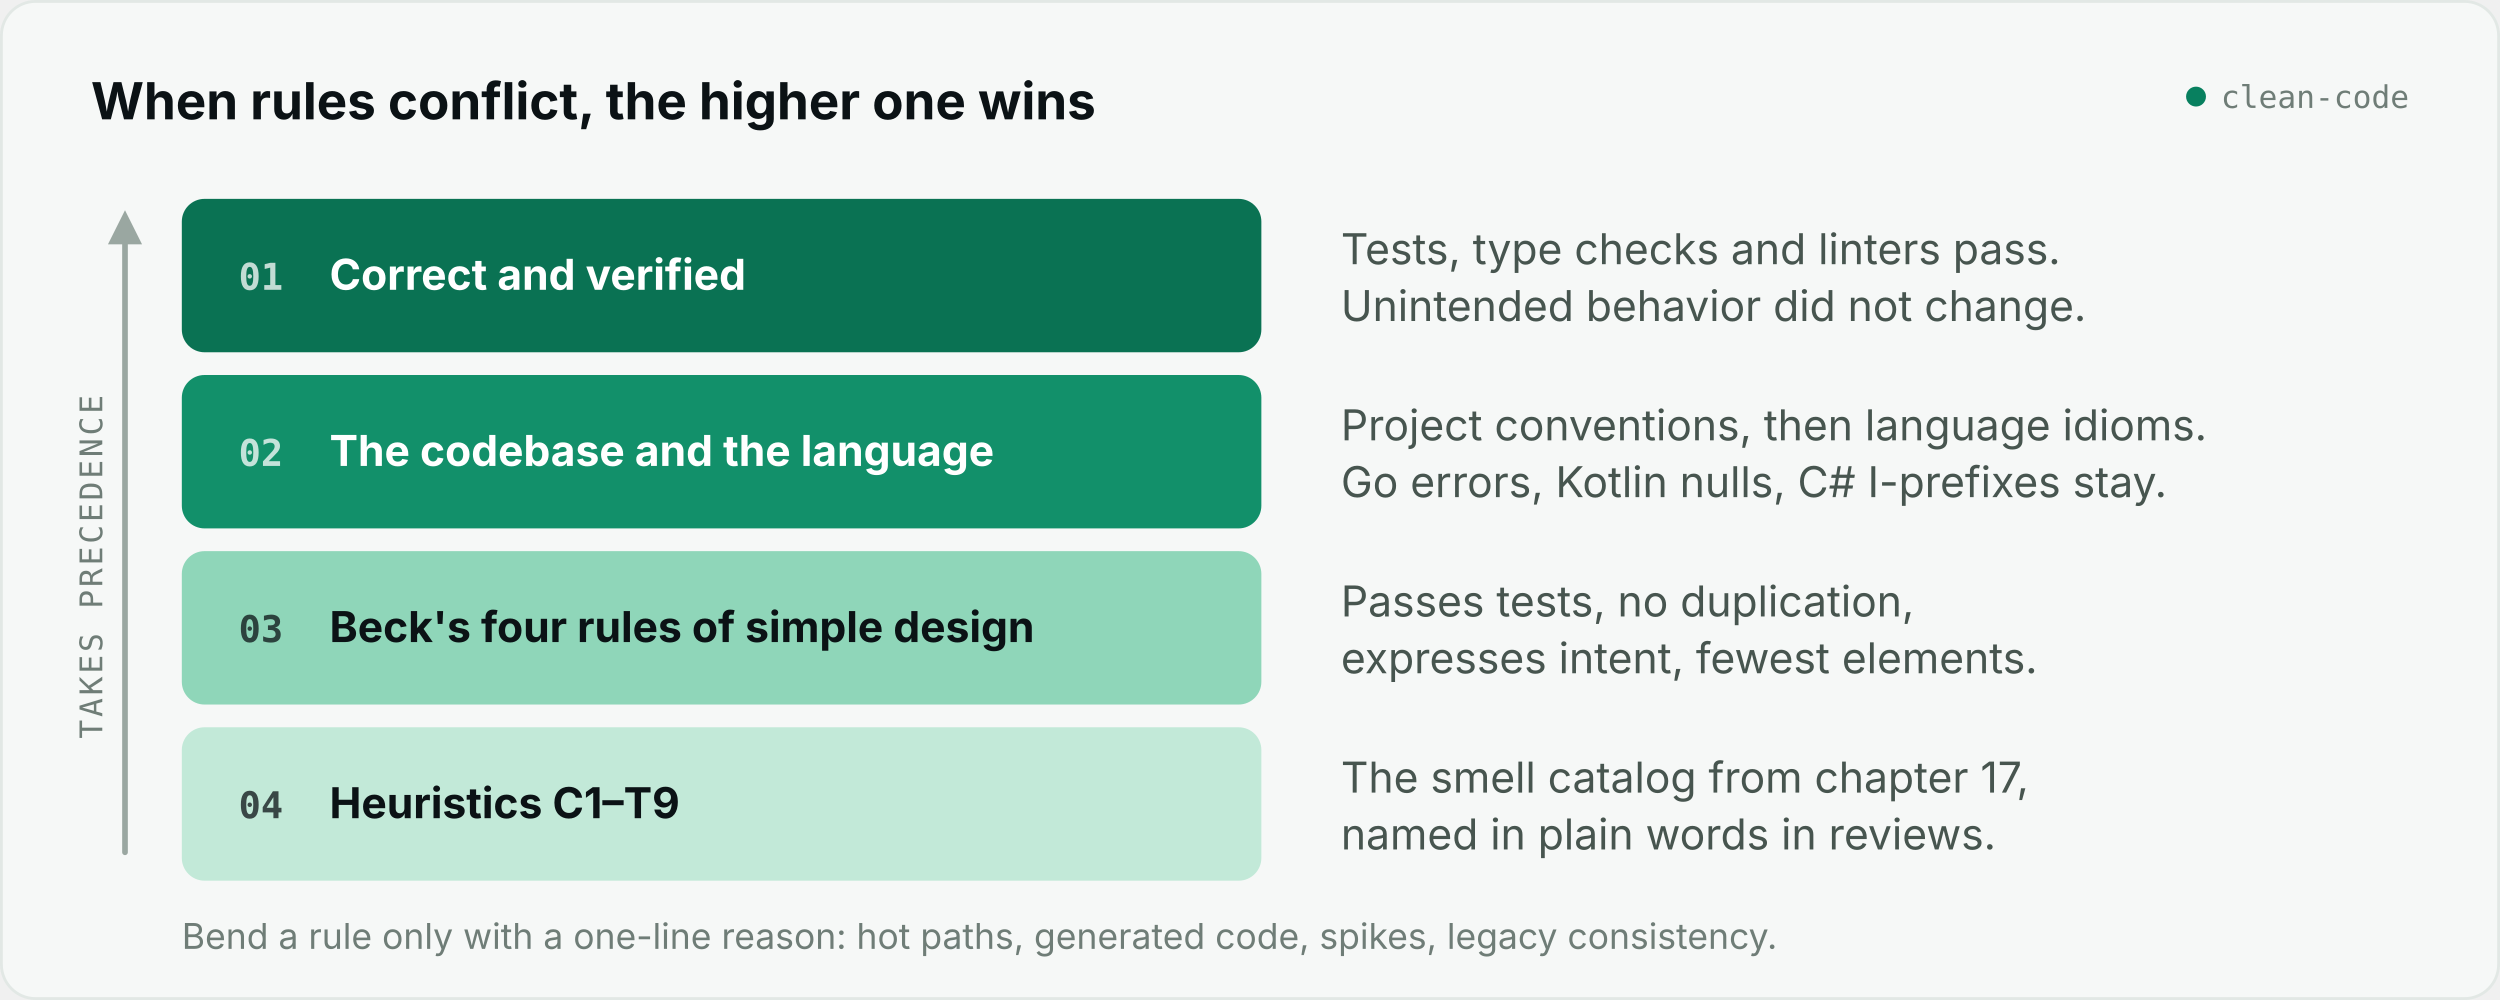
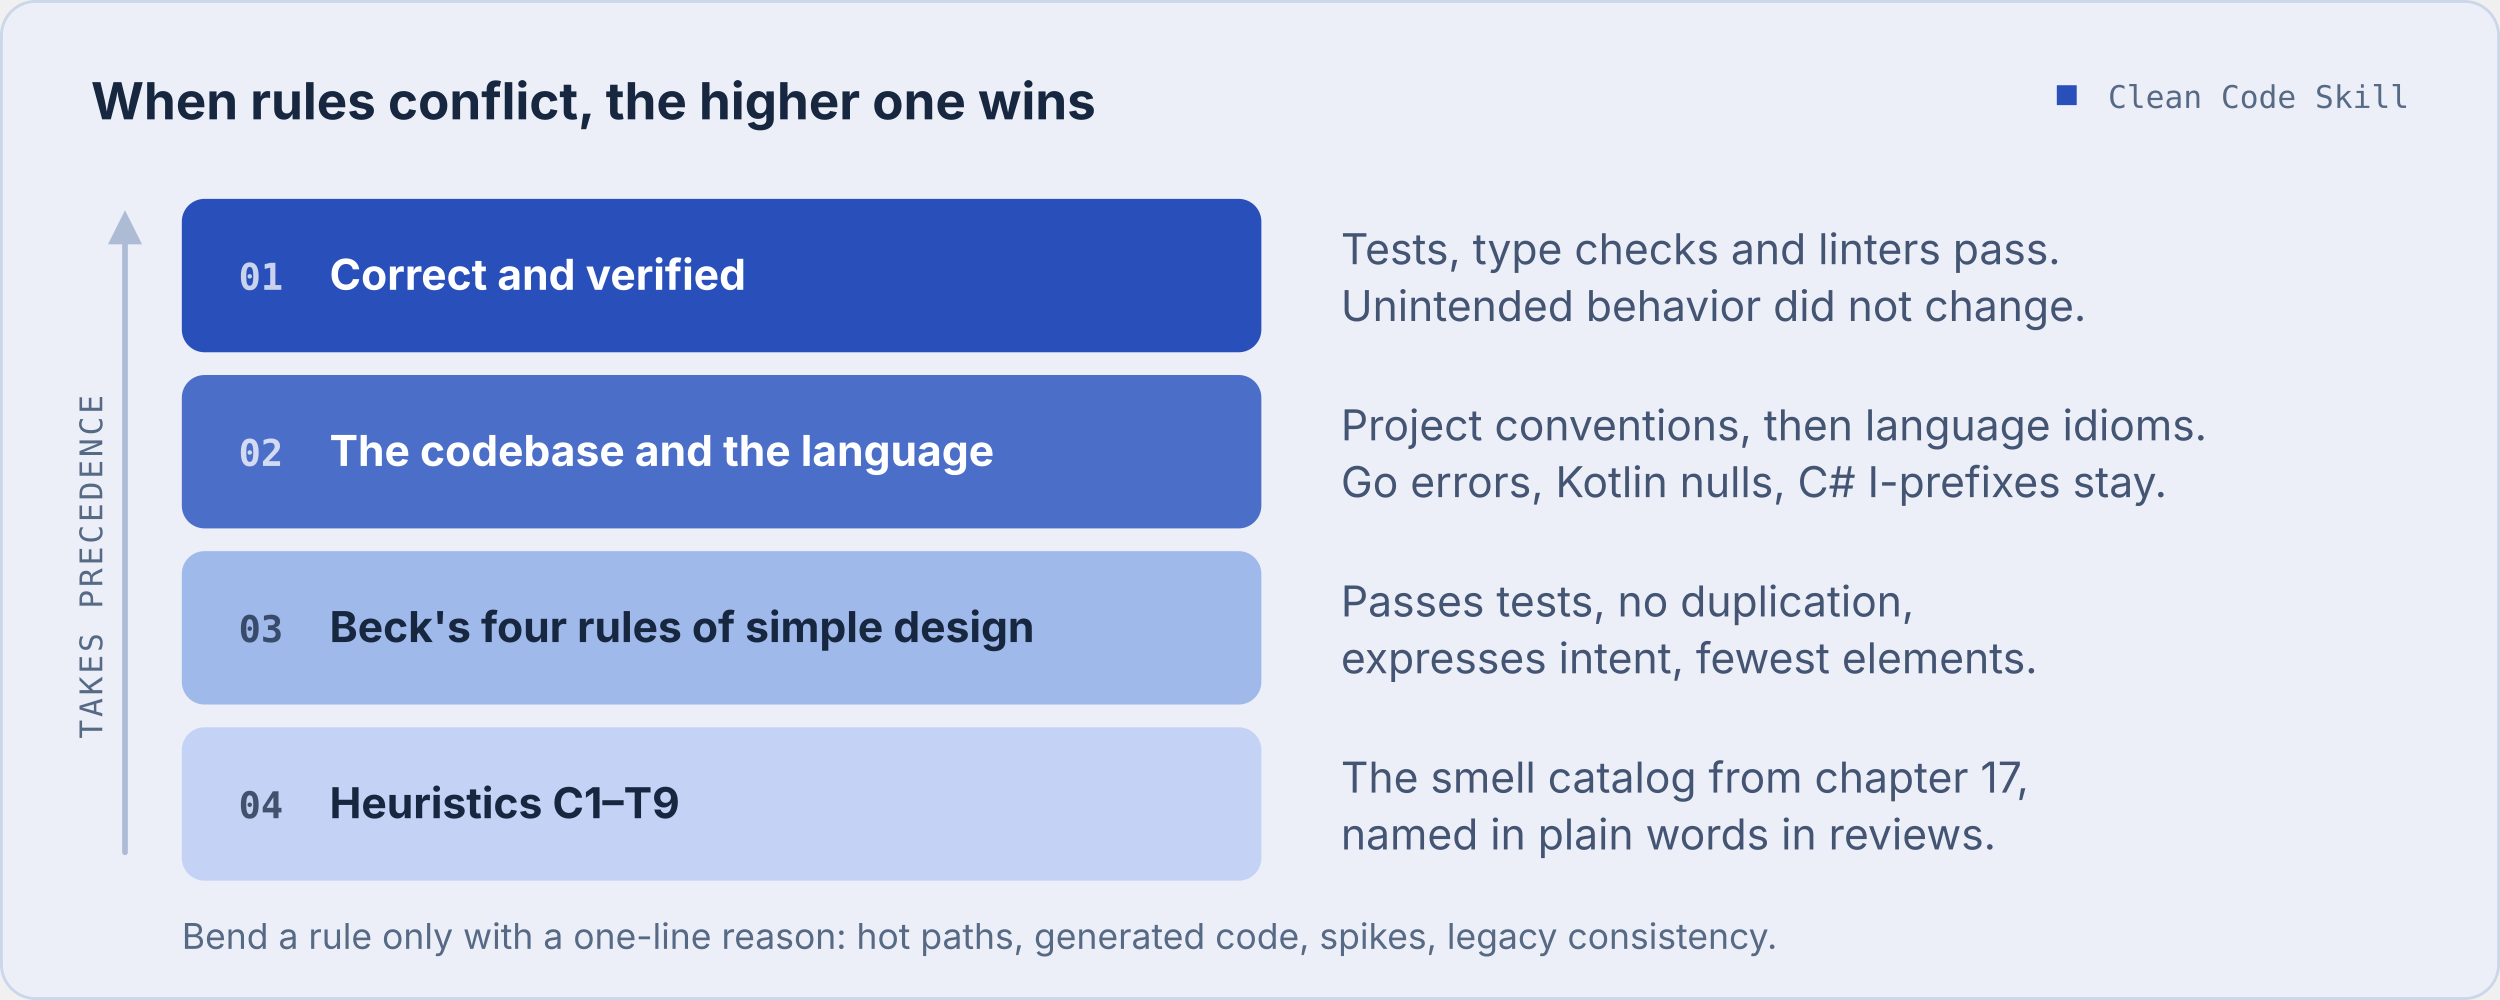
<svg xmlns="http://www.w3.org/2000/svg" width="880" height="352" viewBox="0 0 880 352" role="img" aria-labelledby="title desc">
  <style>
    text { font-family: Inter, ui-sans-serif, system-ui, -apple-system, "Segoe UI", Roboto, sans-serif; }
-     .mono { font-family: ui-monospace, "SF Mono", "Cascadia Code", "JetBrains Mono", Menlo, Consolas, monospace; }
-     .bg { fill: #f6f8f7; } .frame { stroke: #e2e8e5; }
-     .ink { fill: #0b1215; } .ink2 { fill: #47554f; } .muted { fill: #6f7d77; } .accent { fill: #08805f; }
-     .arrow { stroke: #9aa7a1; } .arrowhead { fill: #9aa7a1; }
-     .l1 { fill: #0a7253; } .l2 { fill: #12906a; } .l3 { fill: #8fd6b9; } .l4 { fill: #c2e9d8; }
-     .on-l1, .on-l2 { fill: #ffffff; } .on-l3, .on-l4 { fill: #0b1215; }
+     .mono { font-family: 'Cascadia Code', 'JetBrains Mono', 'SF Mono', Consolas, monospace; }
+     .bg { fill: #eceff8; } .frame { stroke: #ccd6ea; }
+     .ink { fill: #172740; } .ink2 { fill: #435573; } .muted { fill: #566985; } .accent { fill: #284fba; }
+     .arrow { stroke: #adbbd5; } .arrowhead { fill: #adbbd5; }
+     .l1 { fill: #284fba; } .l2 { fill: #4b6fc8; } .l3 { fill: #a0b9eb; } .l4 { fill: #c3d2f5; }
+     .on-l1, .on-l2 { fill: #ffffff; } .on-l3, .on-l4 { fill: #172740; }
    @media (prefers-color-scheme: dark) {
-       .bg { fill: #0f1614; } .frame { stroke: #1f2a26; }
-       .ink { fill: #edf3f0; } .ink2 { fill: #b4c1bb; } .muted { fill: #83918b; } .accent { fill: #34d399; }
-       .arrow { stroke: #4b5853; } .arrowhead { fill: #4b5853; }
-       .l1 { fill: #56dba3; } .l2 { fill: #2db27f; } .l3 { fill: #1f634e; } .l4 { fill: #1a4739; }
-       .on-l1, .on-l2 { fill: #04140e; } .on-l3, .on-l4 { fill: #edf3f0; }
+       .bg { fill: #172740; } .frame { stroke: #2c4260; }
+       .ink { fill: #f3f6fc; } .ink2 { fill: #cbd5e7; } .muted { fill: #aabad5; } .accent { fill: #8fabff; }
+       .arrow { stroke: #4b6386; } .arrowhead { fill: #4b6386; }
+       .l1 { fill: #b4c9ff; } .l2 { fill: #8fabff; } .l3 { fill: #385a95; } .l4 { fill: #2b4674; }
+       .on-l1, .on-l2 { fill: #172740; } .on-l3, .on-l4 { fill: #f3f6fc; }
    }
  </style>
  <rect class="bg frame" x="0.5" y="0.5" width="879" height="351" rx="12" stroke-width="1" />
  <text class="ink" x="32" y="42" font-size="18" font-weight="700">When rules conflict, the higher one wins</text>
-   <circle class="accent" cx="773" cy="34" r="3.5" />
-   <text class="muted mono" x="848" y="38" font-size="11" text-anchor="end">clean-code</text>
+   <rect class="accent" x="724" y="30" width="7" height="7" />
+   <text class="muted mono" x="848" y="38" font-size="11" text-anchor="end">Clean Code Skill</text>
  <line class="arrow" x1="44" y1="300" x2="44" y2="84" stroke-width="2" stroke-linecap="round" />
  <path class="arrowhead" d="M44 74 L50 86 L38 86 Z" />
  <text class="muted mono" font-size="11" letter-spacing="1" transform="translate(36 260) rotate(-90)">TAKES PRECEDENCE</text>
  <g font-size="15">
    <rect class="l1" x="64" y="70" width="380" height="54" rx="8" />
    <text class="on-l1 mono" x="84" y="102" font-size="13" font-weight="700" opacity="0.75">01</text>
    <text class="on-l1" x="116" y="102" font-weight="700">Correct and verified</text>
    <text class="ink2" x="472" y="93">Tests, type checks and linters pass.</text>
    <text class="ink2" x="472" y="113">Unintended behavior did not change.</text>
    <rect class="l2" x="64" y="132" width="380" height="54" rx="8" />
    <text class="on-l2 mono" x="84" y="164" font-size="13" font-weight="700" opacity="0.75">02</text>
    <text class="on-l2" x="116" y="164" font-weight="700">The codebase and the language</text>
    <text class="ink2" x="472" y="155">Project conventions, then language idioms.</text>
    <text class="ink2" x="472" y="175">Go errors, Kotlin nulls, C# I-prefixes stay.</text>
    <rect class="l3" x="64" y="194" width="380" height="54" rx="8" />
    <text class="on-l3 mono" x="84" y="226" font-size="13" font-weight="700" opacity="0.75">03</text>
    <text class="on-l3" x="116" y="226" font-weight="700">Beck's four rules of simple design</text>
    <text class="ink2" x="472" y="217">Passes tests, no duplication,</text>
    <text class="ink2" x="472" y="237">expresses intent, fewest elements.</text>
    <rect class="l4" x="64" y="256" width="380" height="54" rx="8" />
    <text class="on-l4 mono" x="84" y="288" font-size="13" font-weight="700" opacity="0.75">04</text>
    <text class="on-l4" x="116" y="288" font-weight="700">Heuristics C1–T9</text>
    <text class="ink2" x="472" y="279">The smell catalog from chapter 17,</text>
    <text class="ink2" x="472" y="299">named in plain words in reviews.</text>
  </g>
  <text class="muted" x="64" y="334" font-size="12.5">Bend a rule only with a one-line reason: hot paths, generated code, spikes, legacy consistency.</text>
</svg>
